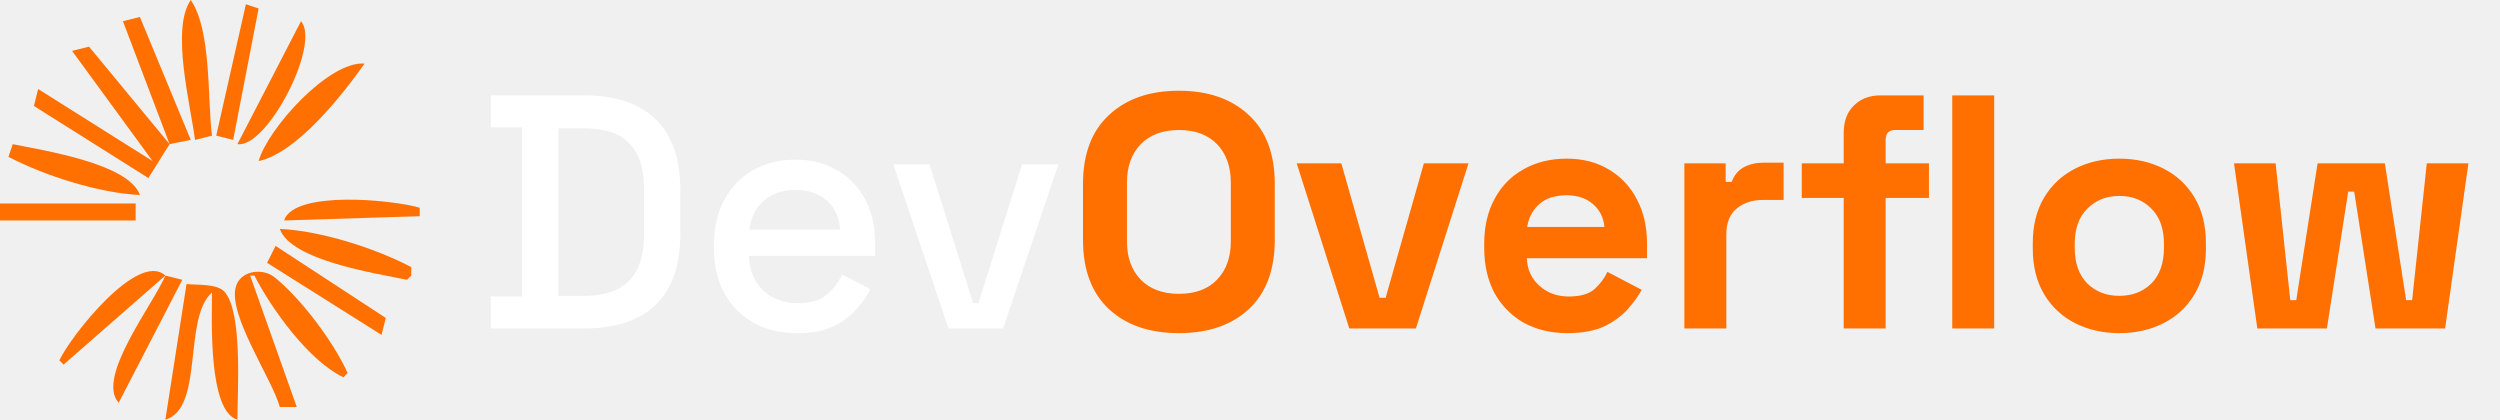
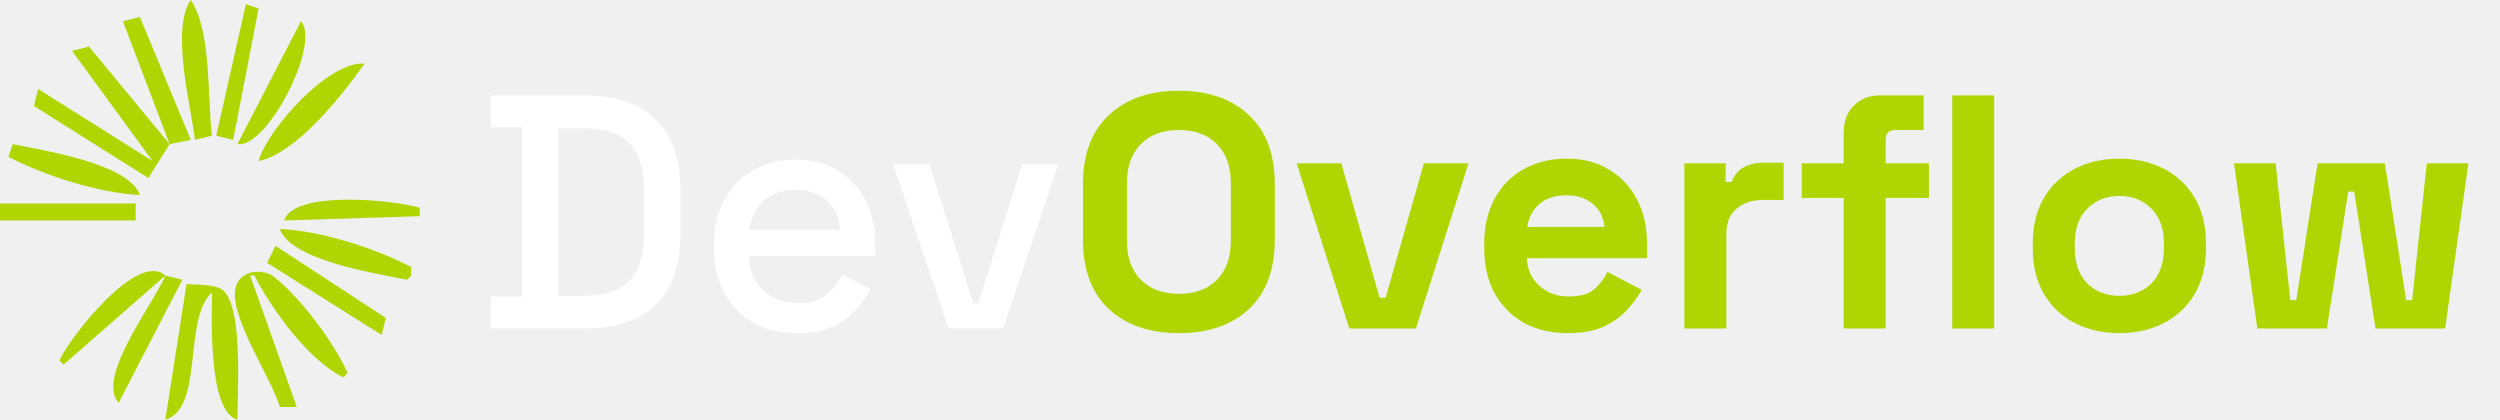
<svg xmlns="http://www.w3.org/2000/svg" width="137" height="23" viewBox="0 0 137 23" fill="none">
-   <path d="M10.454 0C9.351 1.583 10.447 5.769 10.687 7.667L11.616 7.434C11.357 5.389 11.6 1.676 10.454 0Z" fill="#FF7000" />
-   <path d="M13.475 0.232L11.849 7.434L12.778 7.667L14.172 0.465L13.475 0.232Z" fill="#FF7000" />
-   <path d="M6.737 1.162L9.293 7.899L4.879 2.555L3.949 2.788L8.363 8.828L2.091 4.879L1.858 5.808L8.131 9.757L9.293 7.899L10.454 7.667L7.666 0.929L6.737 1.162Z" fill="#FF7000" />
-   <path d="M16.495 1.162L13.01 7.899C14.63 8.144 17.593 2.416 16.495 1.162Z" fill="#FF7000" />
-   <path d="M14.172 8.828C16.262 8.388 18.783 5.184 19.98 3.485C18.03 3.321 14.673 7.044 14.172 8.828Z" fill="#FF7000" />
-   <path d="M0.697 7.899L0.465 8.596C2.43 9.627 5.448 10.585 7.667 10.687C7.065 8.957 2.38 8.247 0.697 7.899Z" fill="#FF7000" />
-   <path d="M0 11.151V12.081H7.434V11.151H0Z" fill="#FF7000" />
-   <path d="M15.566 12.081L23.001 11.848V11.384C21.526 10.948 16.121 10.409 15.566 12.081Z" fill="#FF7000" />
-   <path d="M15.334 12.545C15.937 14.278 20.623 14.985 22.304 15.333L22.536 15.101V14.636C20.558 13.598 17.567 12.643 15.334 12.545Z" fill="#FF7000" />
-   <path d="M15.101 13.475L14.637 14.404L20.909 18.353L21.142 17.424L15.101 13.475Z" fill="#FF7000" />
-   <path d="M3.253 19.748L3.485 19.98L9.061 15.101C7.564 13.726 3.877 18.41 3.253 19.748Z" fill="#FF7000" />
-   <path d="M15.333 22.303H16.263L13.707 15.101H13.94C14.892 16.948 16.925 19.775 18.818 20.677L19.051 20.445C18.299 18.759 16.49 16.343 15.034 15.185C14.413 14.691 13.238 14.803 12.942 15.656C12.418 17.172 14.904 20.735 15.333 22.303Z" fill="#FF7000" />
-   <path d="M9.061 15.101C8.412 16.66 5.234 20.699 6.505 22.071L9.99 15.333L9.061 15.101Z" fill="#FF7000" />
-   <path d="M10.222 15.566L9.061 23C11.195 22.376 10.012 17.441 11.616 16.031C11.616 17.517 11.401 22.53 13.01 23C13.009 21.505 13.312 17.119 12.307 15.991C11.899 15.533 10.788 15.627 10.222 15.566Z" fill="#FF7000" />
+   <path d="M10.454 0C9.351 1.583 10.447 5.769 10.687 7.667L11.616 7.434C11.357 5.389 11.6 1.676 10.454 0Z" fill="#afd602" />
+   <path d="M13.475 0.232L11.849 7.434L12.778 7.667L14.172 0.465L13.475 0.232Z" fill="#afd602" />
+   <path d="M6.737 1.162L9.293 7.899L4.879 2.555L3.949 2.788L8.363 8.828L2.091 4.879L1.858 5.808L8.131 9.757L9.293 7.899L10.454 7.667L7.666 0.929L6.737 1.162Z" fill="#afd602" />
+   <path d="M16.495 1.162L13.01 7.899C14.63 8.144 17.593 2.416 16.495 1.162Z" fill="#afd602" />
+   <path d="M14.172 8.828C16.262 8.388 18.783 5.184 19.98 3.485C18.03 3.321 14.673 7.044 14.172 8.828Z" fill="#afd602" />
+   <path d="M0.697 7.899L0.465 8.596C2.43 9.627 5.448 10.585 7.667 10.687C7.065 8.957 2.38 8.247 0.697 7.899Z" fill="#afd602" />
+   <path d="M0 11.151V12.081H7.434V11.151H0Z" fill="#afd602" />
+   <path d="M15.566 12.081L23.001 11.848V11.384C21.526 10.948 16.121 10.409 15.566 12.081Z" fill="#afd602" />
+   <path d="M15.334 12.545C15.937 14.278 20.623 14.985 22.304 15.333L22.536 15.101V14.636C20.558 13.598 17.567 12.643 15.334 12.545Z" fill="#afd602" />
+   <path d="M15.101 13.475L14.637 14.404L20.909 18.353L21.142 17.424L15.101 13.475Z" fill="#afd602" />
+   <path d="M3.253 19.748L3.485 19.98L9.061 15.101C7.564 13.726 3.877 18.41 3.253 19.748Z" fill="#afd602" />
+   <path d="M15.333 22.303H16.263L13.707 15.101H13.94C14.892 16.948 16.925 19.775 18.818 20.677L19.051 20.445C18.299 18.759 16.49 16.343 15.034 15.185C14.413 14.691 13.238 14.803 12.942 15.656C12.418 17.172 14.904 20.735 15.333 22.303Z" fill="#afd602" />
+   <path d="M9.061 15.101C8.412 16.66 5.234 20.699 6.505 22.071L9.99 15.333L9.061 15.101Z" fill="#afd602" />
+   <path d="M10.222 15.566L9.061 23C11.195 22.376 10.012 17.441 11.616 16.031C11.616 17.517 11.401 22.53 13.01 23C13.009 21.505 13.312 17.119 12.307 15.991C11.899 15.533 10.788 15.627 10.222 15.566Z" fill="#afd602" />
  <path d="M26.899 18V16.248H28.614V6.979H26.899V5.227H32.008C33.711 5.227 35.012 5.659 35.913 6.523C36.825 7.387 37.281 8.688 37.281 10.428V12.818C37.281 14.557 36.825 15.859 35.913 16.723C35.012 17.574 33.711 18 32.008 18H26.899ZM30.603 16.212H32.026C33.133 16.212 33.954 15.932 34.489 15.373C35.025 14.813 35.292 13.98 35.292 12.873V10.355C35.292 9.236 35.025 8.402 34.489 7.855C33.954 7.307 33.133 7.034 32.026 7.034H30.603V16.212ZM43.686 18.256C42.774 18.256 41.977 18.067 41.296 17.69C40.615 17.3 40.08 16.759 39.69 16.066C39.313 15.36 39.125 14.545 39.125 13.621V13.402C39.125 12.465 39.313 11.65 39.69 10.957C40.067 10.251 40.59 9.71 41.26 9.333C41.941 8.944 42.725 8.749 43.613 8.749C44.477 8.749 45.231 8.944 45.876 9.333C46.533 9.71 47.044 10.239 47.409 10.92C47.773 11.601 47.956 12.398 47.956 13.311V14.022H41.041C41.065 14.813 41.326 15.445 41.825 15.92C42.336 16.382 42.969 16.613 43.723 16.613C44.428 16.613 44.957 16.455 45.31 16.139C45.675 15.823 45.955 15.458 46.15 15.044L47.7 15.847C47.53 16.188 47.281 16.546 46.952 16.923C46.636 17.3 46.217 17.617 45.693 17.872C45.17 18.128 44.501 18.256 43.686 18.256ZM41.059 12.581H46.04C45.991 11.899 45.748 11.37 45.31 10.993C44.872 10.604 44.301 10.409 43.595 10.409C42.889 10.409 42.312 10.604 41.862 10.993C41.424 11.37 41.156 11.899 41.059 12.581ZM51.978 18L48.949 9.004H50.938L53.328 16.613H53.62L56.01 9.004H57.999L54.97 18H51.978Z" fill="white" />
-   <path d="M64.603 18.256C62.998 18.256 61.72 17.817 60.772 16.942C59.823 16.054 59.348 14.789 59.348 13.146V10.081C59.348 8.439 59.823 7.18 60.772 6.304C61.72 5.416 62.998 4.972 64.603 4.972C66.209 4.972 67.486 5.416 68.435 6.304C69.384 7.18 69.858 8.439 69.858 10.081V13.146C69.858 14.789 69.384 16.054 68.435 16.942C67.486 17.817 66.209 18.256 64.603 18.256ZM64.603 16.102C65.504 16.102 66.203 15.841 66.702 15.318C67.201 14.795 67.45 14.095 67.45 13.219V10.008C67.45 9.132 67.201 8.433 66.702 7.91C66.203 7.387 65.504 7.125 64.603 7.125C63.715 7.125 63.016 7.387 62.505 7.91C62.006 8.433 61.757 9.132 61.757 10.008V13.219C61.757 14.095 62.006 14.795 62.505 15.318C63.016 15.841 63.715 16.102 64.603 16.102ZM73.942 18L71.059 8.95H73.504L75.602 16.321H75.931L78.029 8.95H80.474L77.591 18H73.942ZM85.897 18.256C84.997 18.256 84.2 18.067 83.507 17.69C82.825 17.3 82.29 16.759 81.901 16.066C81.524 15.36 81.335 14.533 81.335 13.584V13.365C81.335 12.416 81.524 11.595 81.901 10.902C82.278 10.197 82.807 9.655 83.488 9.278C84.17 8.889 84.96 8.694 85.86 8.694C86.749 8.694 87.521 8.895 88.178 9.296C88.835 9.686 89.346 10.233 89.71 10.938C90.075 11.632 90.258 12.441 90.258 13.365V14.15H83.671C83.695 14.77 83.926 15.275 84.364 15.664C84.802 16.054 85.337 16.248 85.97 16.248C86.615 16.248 87.089 16.108 87.393 15.829C87.697 15.549 87.928 15.239 88.087 14.898L89.966 15.883C89.796 16.2 89.546 16.546 89.218 16.923C88.902 17.288 88.476 17.605 87.941 17.872C87.405 18.128 86.724 18.256 85.897 18.256ZM83.689 12.435H87.922C87.874 11.912 87.661 11.492 87.284 11.176C86.919 10.86 86.438 10.701 85.842 10.701C85.222 10.701 84.729 10.86 84.364 11.176C83.999 11.492 83.774 11.912 83.689 12.435ZM92.304 18V8.95H94.567V9.971H94.895C95.029 9.607 95.248 9.339 95.552 9.169C95.868 8.998 96.233 8.913 96.647 8.913H97.742V10.957H96.61C96.027 10.957 95.546 11.115 95.169 11.431C94.792 11.735 94.603 12.21 94.603 12.854V18H92.304ZM101.035 18V10.847H98.736V8.95H101.035V7.271C101.035 6.651 101.217 6.158 101.582 5.793C101.959 5.416 102.446 5.227 103.042 5.227H105.414V7.125H103.845C103.504 7.125 103.334 7.307 103.334 7.672V8.95H105.706V10.847H103.334V18H101.035ZM106.983 18V5.227H109.282V18H106.983ZM116.14 18.256C115.24 18.256 114.431 18.073 113.713 17.708C112.996 17.343 112.43 16.814 112.016 16.121C111.603 15.427 111.396 14.594 111.396 13.621V13.329C111.396 12.356 111.603 11.522 112.016 10.829C112.43 10.136 112.996 9.607 113.713 9.242C114.431 8.877 115.24 8.694 116.14 8.694C117.04 8.694 117.849 8.877 118.567 9.242C119.285 9.607 119.85 10.136 120.264 10.829C120.677 11.522 120.884 12.356 120.884 13.329V13.621C120.884 14.594 120.677 15.427 120.264 16.121C119.85 16.814 119.285 17.343 118.567 17.708C117.849 18.073 117.04 18.256 116.14 18.256ZM116.14 16.212C116.846 16.212 117.43 15.987 117.892 15.537C118.354 15.075 118.585 14.418 118.585 13.566V13.384C118.585 12.532 118.354 11.881 117.892 11.431C117.442 10.969 116.858 10.738 116.14 10.738C115.435 10.738 114.851 10.969 114.388 11.431C113.926 11.881 113.695 12.532 113.695 13.384V13.566C113.695 14.418 113.926 15.075 114.388 15.537C114.851 15.987 115.435 16.212 116.14 16.212ZM123.701 18L122.423 8.95H124.704L125.507 16.449H125.835L127.003 8.95H130.689L131.857 16.449H132.185L132.988 8.95H135.269L133.992 18H130.178L129.01 10.501H128.682L127.514 18H123.701Z" fill="#FF7000" />
+   <path d="M64.603 18.256C62.998 18.256 61.72 17.817 60.772 16.942C59.823 16.054 59.348 14.789 59.348 13.146V10.081C59.348 8.439 59.823 7.18 60.772 6.304C61.72 5.416 62.998 4.972 64.603 4.972C66.209 4.972 67.486 5.416 68.435 6.304C69.384 7.18 69.858 8.439 69.858 10.081V13.146C69.858 14.789 69.384 16.054 68.435 16.942C67.486 17.817 66.209 18.256 64.603 18.256ZM64.603 16.102C65.504 16.102 66.203 15.841 66.702 15.318C67.201 14.795 67.45 14.095 67.45 13.219V10.008C67.45 9.132 67.201 8.433 66.702 7.91C66.203 7.387 65.504 7.125 64.603 7.125C63.715 7.125 63.016 7.387 62.505 7.91C62.006 8.433 61.757 9.132 61.757 10.008V13.219C61.757 14.095 62.006 14.795 62.505 15.318C63.016 15.841 63.715 16.102 64.603 16.102ZM73.942 18L71.059 8.95H73.504L75.602 16.321H75.931L78.029 8.95H80.474L77.591 18H73.942ZM85.897 18.256C84.997 18.256 84.2 18.067 83.507 17.69C82.825 17.3 82.29 16.759 81.901 16.066C81.524 15.36 81.335 14.533 81.335 13.584V13.365C81.335 12.416 81.524 11.595 81.901 10.902C82.278 10.197 82.807 9.655 83.488 9.278C84.17 8.889 84.96 8.694 85.86 8.694C86.749 8.694 87.521 8.895 88.178 9.296C88.835 9.686 89.346 10.233 89.71 10.938C90.075 11.632 90.258 12.441 90.258 13.365V14.15H83.671C83.695 14.77 83.926 15.275 84.364 15.664C84.802 16.054 85.337 16.248 85.97 16.248C86.615 16.248 87.089 16.108 87.393 15.829C87.697 15.549 87.928 15.239 88.087 14.898L89.966 15.883C89.796 16.2 89.546 16.546 89.218 16.923C88.902 17.288 88.476 17.605 87.941 17.872C87.405 18.128 86.724 18.256 85.897 18.256ZM83.689 12.435H87.922C87.874 11.912 87.661 11.492 87.284 11.176C86.919 10.86 86.438 10.701 85.842 10.701C85.222 10.701 84.729 10.86 84.364 11.176C83.999 11.492 83.774 11.912 83.689 12.435ZM92.304 18V8.95H94.567V9.971H94.895C95.029 9.607 95.248 9.339 95.552 9.169C95.868 8.998 96.233 8.913 96.647 8.913H97.742V10.957H96.61C96.027 10.957 95.546 11.115 95.169 11.431C94.792 11.735 94.603 12.21 94.603 12.854V18H92.304ZM101.035 18V10.847H98.736V8.95H101.035V7.271C101.035 6.651 101.217 6.158 101.582 5.793C101.959 5.416 102.446 5.227 103.042 5.227H105.414V7.125H103.845C103.504 7.125 103.334 7.307 103.334 7.672V8.95H105.706V10.847H103.334V18H101.035ZM106.983 18V5.227H109.282V18H106.983ZM116.14 18.256C115.24 18.256 114.431 18.073 113.713 17.708C112.996 17.343 112.43 16.814 112.016 16.121C111.603 15.427 111.396 14.594 111.396 13.621V13.329C111.396 12.356 111.603 11.522 112.016 10.829C112.43 10.136 112.996 9.607 113.713 9.242C114.431 8.877 115.24 8.694 116.14 8.694C117.04 8.694 117.849 8.877 118.567 9.242C119.285 9.607 119.85 10.136 120.264 10.829C120.677 11.522 120.884 12.356 120.884 13.329V13.621C120.884 14.594 120.677 15.427 120.264 16.121C119.85 16.814 119.285 17.343 118.567 17.708C117.849 18.073 117.04 18.256 116.14 18.256ZM116.14 16.212C116.846 16.212 117.43 15.987 117.892 15.537C118.354 15.075 118.585 14.418 118.585 13.566V13.384C118.585 12.532 118.354 11.881 117.892 11.431C117.442 10.969 116.858 10.738 116.14 10.738C115.435 10.738 114.851 10.969 114.388 11.431C113.926 11.881 113.695 12.532 113.695 13.384V13.566C113.695 14.418 113.926 15.075 114.388 15.537C114.851 15.987 115.435 16.212 116.14 16.212ZM123.701 18L122.423 8.95H124.704L125.507 16.449H125.835L127.003 8.95H130.689L131.857 16.449H132.185L132.988 8.95H135.269L133.992 18H130.178L129.01 10.501H128.682L127.514 18H123.701Z" fill="#afd602" />
</svg>
